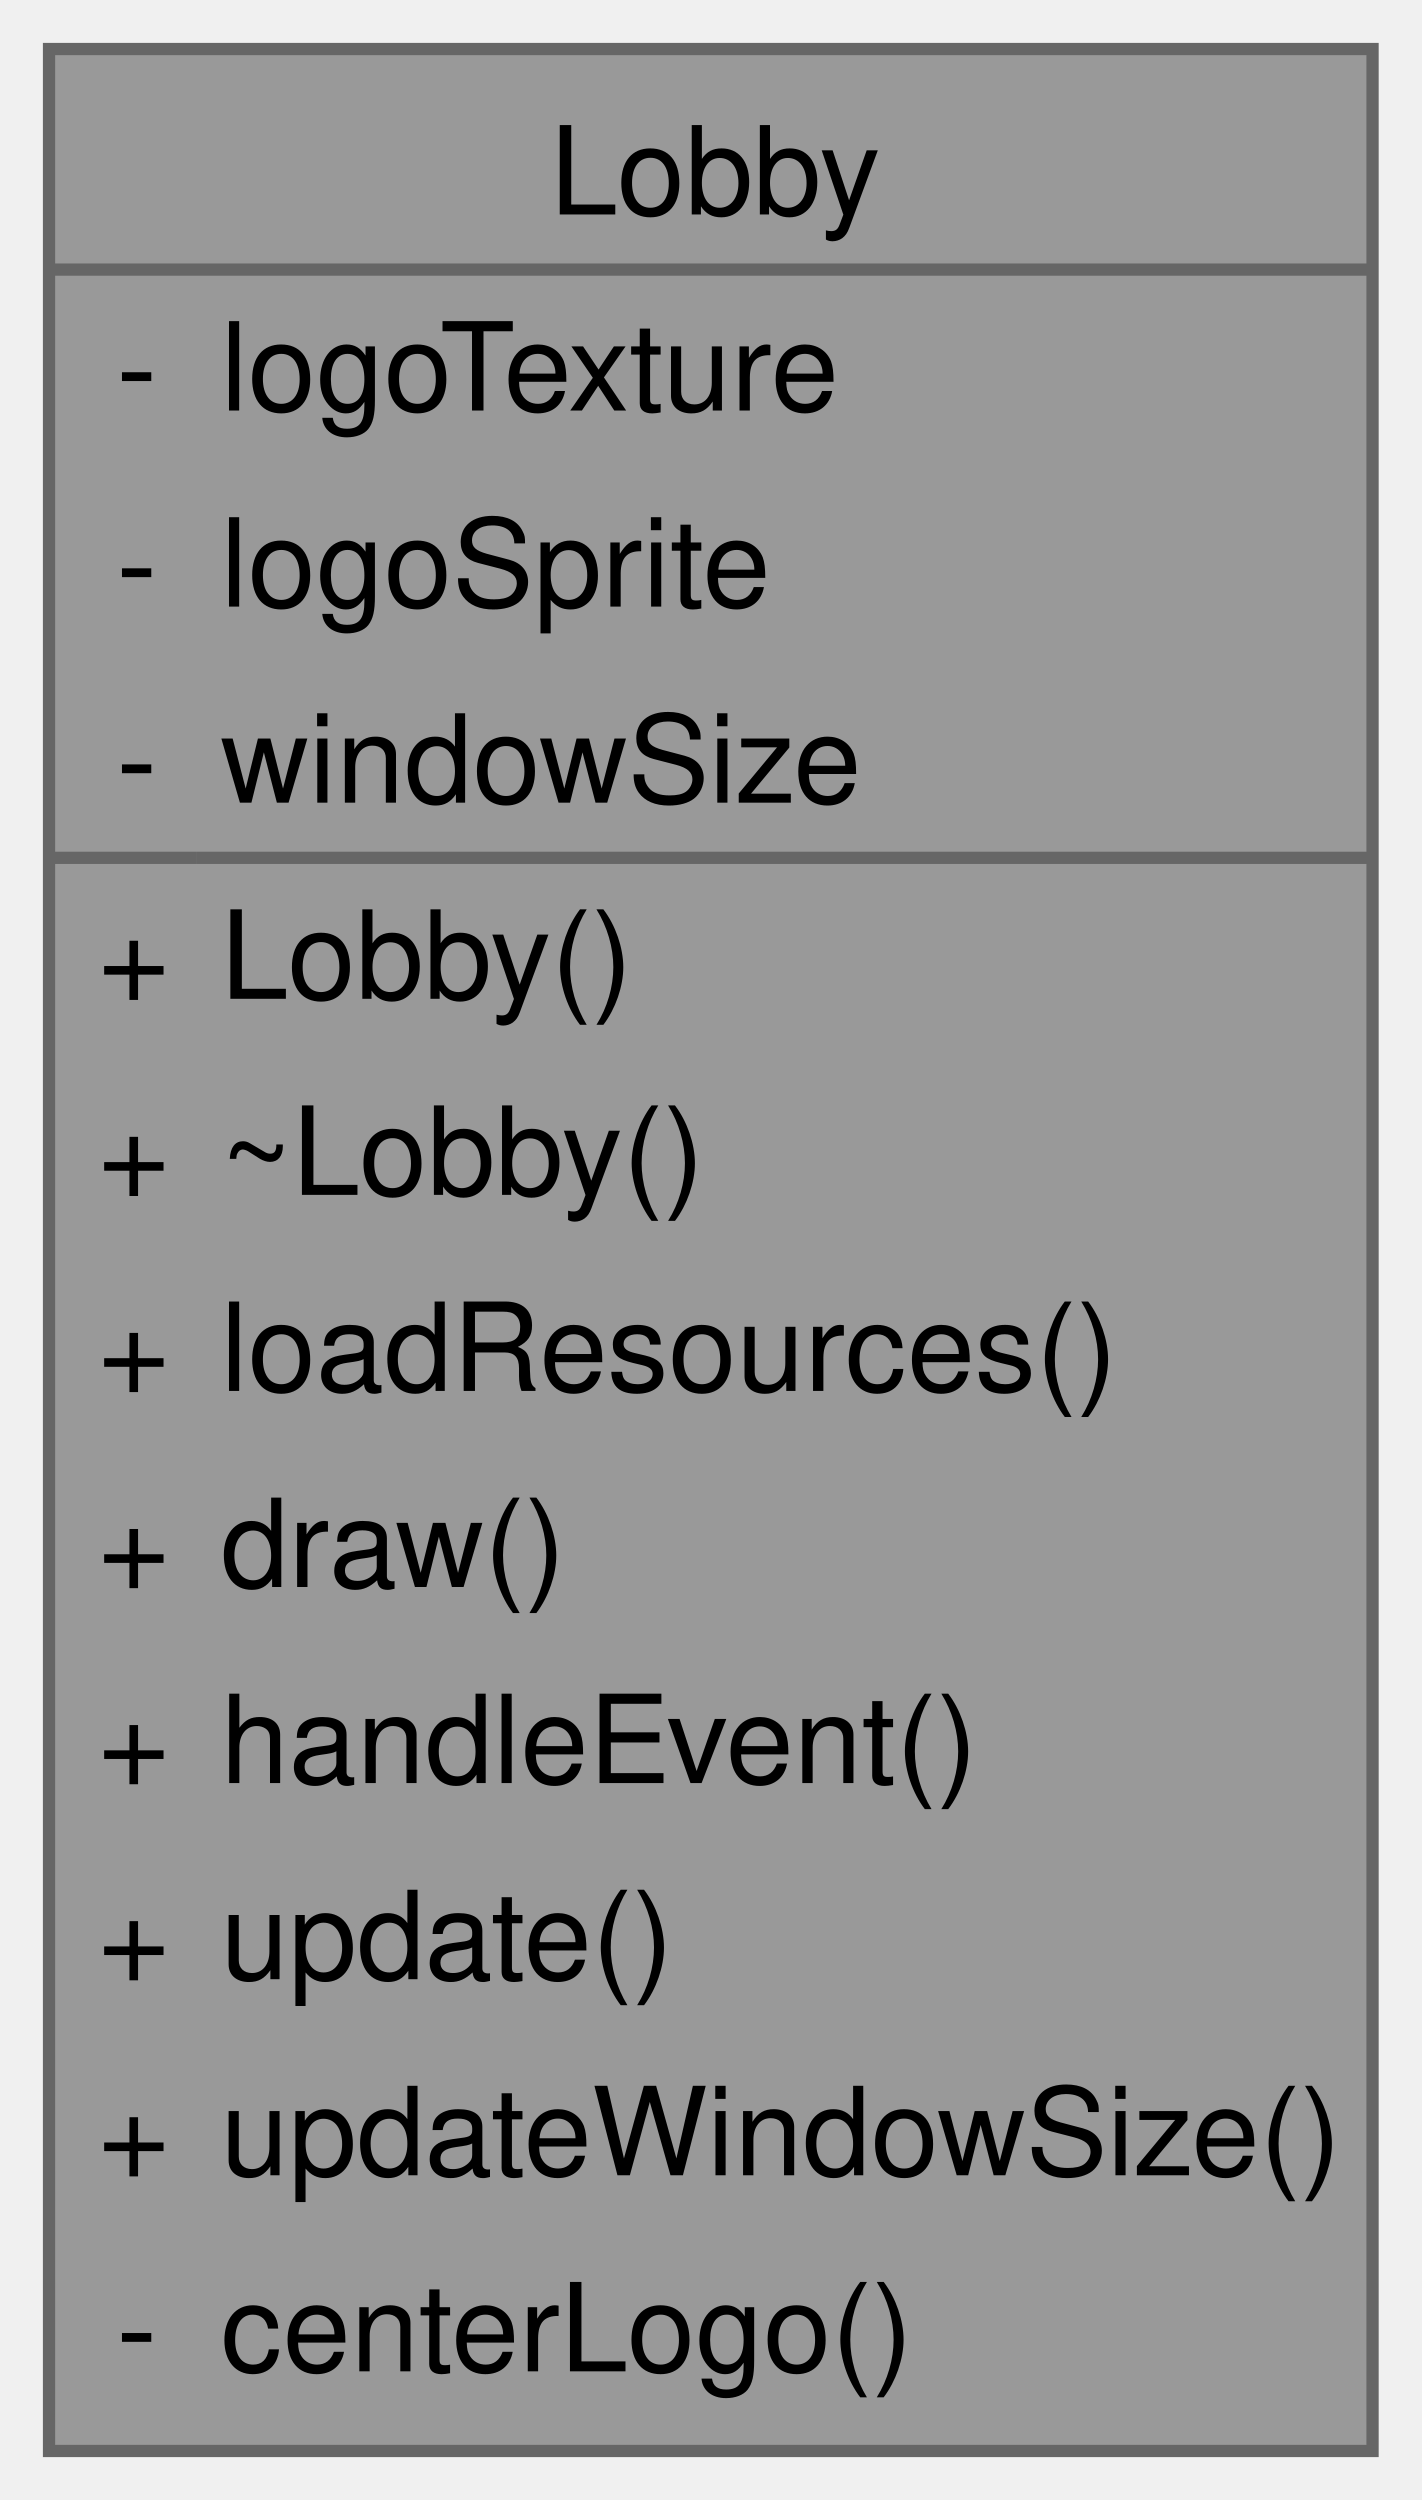
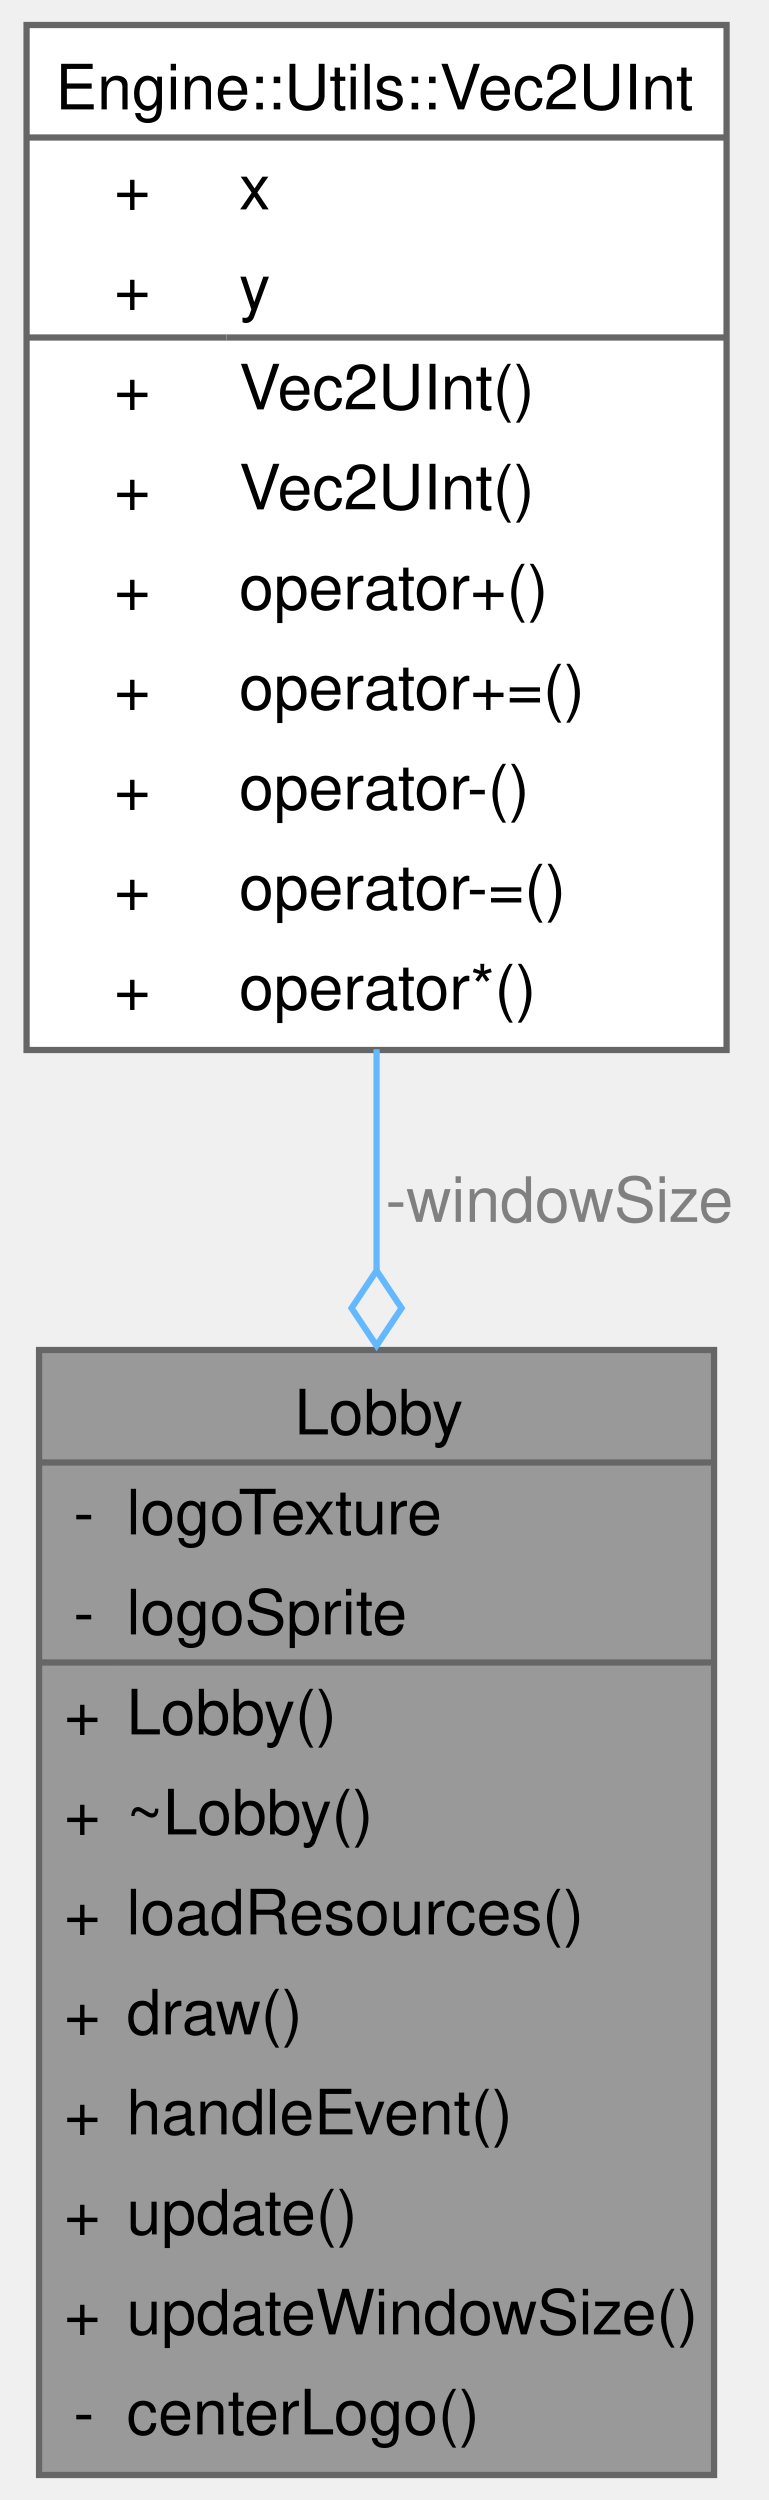
- <svg xmlns="http://www.w3.org/2000/svg" xmlns:xlink="http://www.w3.org/1999/xlink" width="116pt" height="204pt" viewBox="0.00 0.00 116.00 204.00">
-   <g id="graph0" class="graph" transform="scale(1 1) rotate(0) translate(4 200)">
+ <svg xmlns="http://www.w3.org/2000/svg" xmlns:xlink="http://www.w3.org/1999/xlink" width="123pt" height="400pt" viewBox="0.00 0.00 122.50 400.00">
+   <g id="graph0" class="graph" transform="scale(1 1) rotate(0) translate(4 396)">
    <g id="Node000001" class="node">
      <g id="a_Node000001">
        <a xlink:title=" ">
-           <polygon fill="#999999" stroke="none" points="108,-196 0,-196 0,0 108,0 108,-196" />
-           <text text-anchor="start" x="40.88" y="-182.5" font-family="Helvetica,sans-Serif" font-size="10.00">Lobby</text>
-           <text text-anchor="start" x="5.5" y="-166.5" font-family="Helvetica,sans-Serif" font-size="10.00">-</text>
-           <text text-anchor="start" x="14" y="-166.5" font-family="Helvetica,sans-Serif" font-size="10.00">logoTexture</text>
-           <text text-anchor="start" x="5.5" y="-150.5" font-family="Helvetica,sans-Serif" font-size="10.00">-</text>
-           <text text-anchor="start" x="14" y="-150.5" font-family="Helvetica,sans-Serif" font-size="10.00">logoSprite</text>
-           <text text-anchor="start" x="5.5" y="-134.5" font-family="Helvetica,sans-Serif" font-size="10.00">-</text>
-           <text text-anchor="start" x="14" y="-134.5" font-family="Helvetica,sans-Serif" font-size="10.00">windowSize</text>
-           <text text-anchor="start" x="4" y="-118.5" font-family="Helvetica,sans-Serif" font-size="10.00">+</text>
-           <text text-anchor="start" x="14" y="-118.5" font-family="Helvetica,sans-Serif" font-size="10.00">Lobby()</text>
-           <text text-anchor="start" x="4" y="-102.5" font-family="Helvetica,sans-Serif" font-size="10.00">+</text>
-           <text text-anchor="start" x="14" y="-102.5" font-family="Helvetica,sans-Serif" font-size="10.00">~Lobby()</text>
-           <text text-anchor="start" x="4" y="-86.5" font-family="Helvetica,sans-Serif" font-size="10.00">+</text>
-           <text text-anchor="start" x="14" y="-86.5" font-family="Helvetica,sans-Serif" font-size="10.00">loadResources()</text>
-           <text text-anchor="start" x="4" y="-70.5" font-family="Helvetica,sans-Serif" font-size="10.00">+</text>
-           <text text-anchor="start" x="14" y="-70.5" font-family="Helvetica,sans-Serif" font-size="10.00">draw()</text>
-           <text text-anchor="start" x="4" y="-54.5" font-family="Helvetica,sans-Serif" font-size="10.00">+</text>
-           <text text-anchor="start" x="14" y="-54.5" font-family="Helvetica,sans-Serif" font-size="10.00">handleEvent()</text>
-           <text text-anchor="start" x="4" y="-38.5" font-family="Helvetica,sans-Serif" font-size="10.00">+</text>
-           <text text-anchor="start" x="14" y="-38.5" font-family="Helvetica,sans-Serif" font-size="10.00">update()</text>
-           <text text-anchor="start" x="4" y="-22.5" font-family="Helvetica,sans-Serif" font-size="10.00">+</text>
-           <text text-anchor="start" x="14" y="-22.5" font-family="Helvetica,sans-Serif" font-size="10.00">updateWindowSize()</text>
-           <text text-anchor="start" x="5.5" y="-6.5" font-family="Helvetica,sans-Serif" font-size="10.00">-</text>
-           <text text-anchor="start" x="14" y="-6.5" font-family="Helvetica,sans-Serif" font-size="10.00">centerLogo()</text>
-           <polygon fill="#666666" stroke="#666666" points="0,-178 0,-178 108,-178 108,-178 0,-178" />
-           <polygon fill="#666666" stroke="#666666" points="0,-130 0,-130 12,-130 12,-130 0,-130" />
-           <polygon fill="#666666" stroke="#666666" points="12,-130 12,-130 108,-130 108,-130 12,-130" />
-           <polygon fill="none" stroke="#666666" points="0,0 0,-196 108,-196 108,0 0,0" />
+           <polygon fill="#999999" stroke="none" points="110,-180 2,-180 2,0 110,0 110,-180" />
+           <text text-anchor="start" x="42.88" y="-166.5" font-family="Helvetica,sans-Serif" font-size="10.00">Lobby</text>
+           <text text-anchor="start" x="7.5" y="-150.5" font-family="Helvetica,sans-Serif" font-size="10.00">-</text>
+           <text text-anchor="start" x="16" y="-150.5" font-family="Helvetica,sans-Serif" font-size="10.00">logoTexture</text>
+           <text text-anchor="start" x="7.5" y="-134.5" font-family="Helvetica,sans-Serif" font-size="10.00">-</text>
+           <text text-anchor="start" x="16" y="-134.5" font-family="Helvetica,sans-Serif" font-size="10.00">logoSprite</text>
+           <text text-anchor="start" x="6" y="-118.5" font-family="Helvetica,sans-Serif" font-size="10.00">+</text>
+           <text text-anchor="start" x="16" y="-118.5" font-family="Helvetica,sans-Serif" font-size="10.00">Lobby()</text>
+           <text text-anchor="start" x="6" y="-102.5" font-family="Helvetica,sans-Serif" font-size="10.00">+</text>
+           <text text-anchor="start" x="16" y="-102.5" font-family="Helvetica,sans-Serif" font-size="10.00">~Lobby()</text>
+           <text text-anchor="start" x="6" y="-86.5" font-family="Helvetica,sans-Serif" font-size="10.00">+</text>
+           <text text-anchor="start" x="16" y="-86.5" font-family="Helvetica,sans-Serif" font-size="10.00">loadResources()</text>
+           <text text-anchor="start" x="6" y="-70.5" font-family="Helvetica,sans-Serif" font-size="10.00">+</text>
+           <text text-anchor="start" x="16" y="-70.5" font-family="Helvetica,sans-Serif" font-size="10.00">draw()</text>
+           <text text-anchor="start" x="6" y="-54.5" font-family="Helvetica,sans-Serif" font-size="10.00">+</text>
+           <text text-anchor="start" x="16" y="-54.5" font-family="Helvetica,sans-Serif" font-size="10.00">handleEvent()</text>
+           <text text-anchor="start" x="6" y="-38.5" font-family="Helvetica,sans-Serif" font-size="10.00">+</text>
+           <text text-anchor="start" x="16" y="-38.5" font-family="Helvetica,sans-Serif" font-size="10.00">update()</text>
+           <text text-anchor="start" x="6" y="-22.5" font-family="Helvetica,sans-Serif" font-size="10.00">+</text>
+           <text text-anchor="start" x="16" y="-22.5" font-family="Helvetica,sans-Serif" font-size="10.00">updateWindowSize()</text>
+           <text text-anchor="start" x="7.5" y="-6.5" font-family="Helvetica,sans-Serif" font-size="10.00">-</text>
+           <text text-anchor="start" x="16" y="-6.5" font-family="Helvetica,sans-Serif" font-size="10.00">centerLogo()</text>
+           <polygon fill="#666666" stroke="#666666" points="2,-162 2,-162 110,-162 110,-162 2,-162" />
+           <polygon fill="#666666" stroke="#666666" points="2,-130 2,-130 14,-130 14,-130 2,-130" />
+           <polygon fill="#666666" stroke="#666666" points="14,-130 14,-130 110,-130 110,-130 14,-130" />
+           <polygon fill="none" stroke="#666666" points="2,0 2,-180 110,-180 110,0 2,0" />
        </a>
      </g>
    </g>
+     <g id="Node000002" class="node">
+       <g id="a_Node000002">
+         <a xlink:href="classEngine_1_1Utils_1_1Vec2UInt.html" target="_top" xlink:title=" ">
+           <polygon fill="white" stroke="none" points="112,-392 0,-392 0,-228 112,-228 112,-392" />
+           <text text-anchor="start" x="4.62" y="-378.5" font-family="Helvetica,sans-Serif" font-size="10.00">Engine::Utils::Vec2UInt</text>
+           <text text-anchor="start" x="14" y="-362.5" font-family="Helvetica,sans-Serif" font-size="10.00">+</text>
+           <text text-anchor="start" x="34" y="-362.5" font-family="Helvetica,sans-Serif" font-size="10.00">x</text>
+           <text text-anchor="start" x="14" y="-346.5" font-family="Helvetica,sans-Serif" font-size="10.00">+</text>
+           <text text-anchor="start" x="34" y="-346.5" font-family="Helvetica,sans-Serif" font-size="10.00">y</text>
+           <text text-anchor="start" x="14" y="-330.5" font-family="Helvetica,sans-Serif" font-size="10.00">+</text>
+           <text text-anchor="start" x="34" y="-330.5" font-family="Helvetica,sans-Serif" font-size="10.00">Vec2UInt()</text>
+           <text text-anchor="start" x="14" y="-314.5" font-family="Helvetica,sans-Serif" font-size="10.00">+</text>
+           <text text-anchor="start" x="34" y="-314.5" font-family="Helvetica,sans-Serif" font-size="10.00">Vec2UInt()</text>
+           <text text-anchor="start" x="14" y="-298.5" font-family="Helvetica,sans-Serif" font-size="10.00">+</text>
+           <text text-anchor="start" x="34" y="-298.5" font-family="Helvetica,sans-Serif" font-size="10.00">operator+()</text>
+           <text text-anchor="start" x="14" y="-282.5" font-family="Helvetica,sans-Serif" font-size="10.00">+</text>
+           <text text-anchor="start" x="34" y="-282.5" font-family="Helvetica,sans-Serif" font-size="10.00">operator+=()</text>
+           <text text-anchor="start" x="14" y="-266.5" font-family="Helvetica,sans-Serif" font-size="10.00">+</text>
+           <text text-anchor="start" x="34" y="-266.5" font-family="Helvetica,sans-Serif" font-size="10.00">operator-()</text>
+           <text text-anchor="start" x="14" y="-250.5" font-family="Helvetica,sans-Serif" font-size="10.00">+</text>
+           <text text-anchor="start" x="34" y="-250.5" font-family="Helvetica,sans-Serif" font-size="10.00">operator-=()</text>
+           <text text-anchor="start" x="14" y="-234.5" font-family="Helvetica,sans-Serif" font-size="10.00">+</text>
+           <text text-anchor="start" x="34" y="-234.5" font-family="Helvetica,sans-Serif" font-size="10.00">operator*()</text>
+           <polygon fill="#666666" stroke="#666666" points="0,-374 0,-374 112,-374 112,-374 0,-374" />
+           <polygon fill="#666666" stroke="#666666" points="0,-342 0,-342 32,-342 32,-342 0,-342" />
+           <polygon fill="#666666" stroke="#666666" points="32,-342 32,-342 112,-342 112,-342 32,-342" />
+           <polygon fill="none" stroke="#666666" points="0,-228 0,-392 112,-392 112,-228 0,-228" />
+         </a>
+       </g>
+     </g>
+     <g id="edge1_Node000001_Node000002" class="edge">
+       <g id="a_edge1_Node000001_Node000002">
+         <a xlink:title=" ">
+           <path fill="none" stroke="#63b8ff" d="M56,-228.13C56,-216.57 56,-204.54 56,-192.64" />
+           <polygon fill="none" stroke="#63b8ff" points="56,-192.7 52,-186.7 56,-180.7 60,-186.7 56,-192.7" />
+         </a>
+       </g>
+       <text text-anchor="middle" x="85.25" y="-200.5" font-family="Helvetica,sans-Serif" font-size="10.00" fill="grey"> -windowSize</text>
+     </g>
  </g>
</svg>
